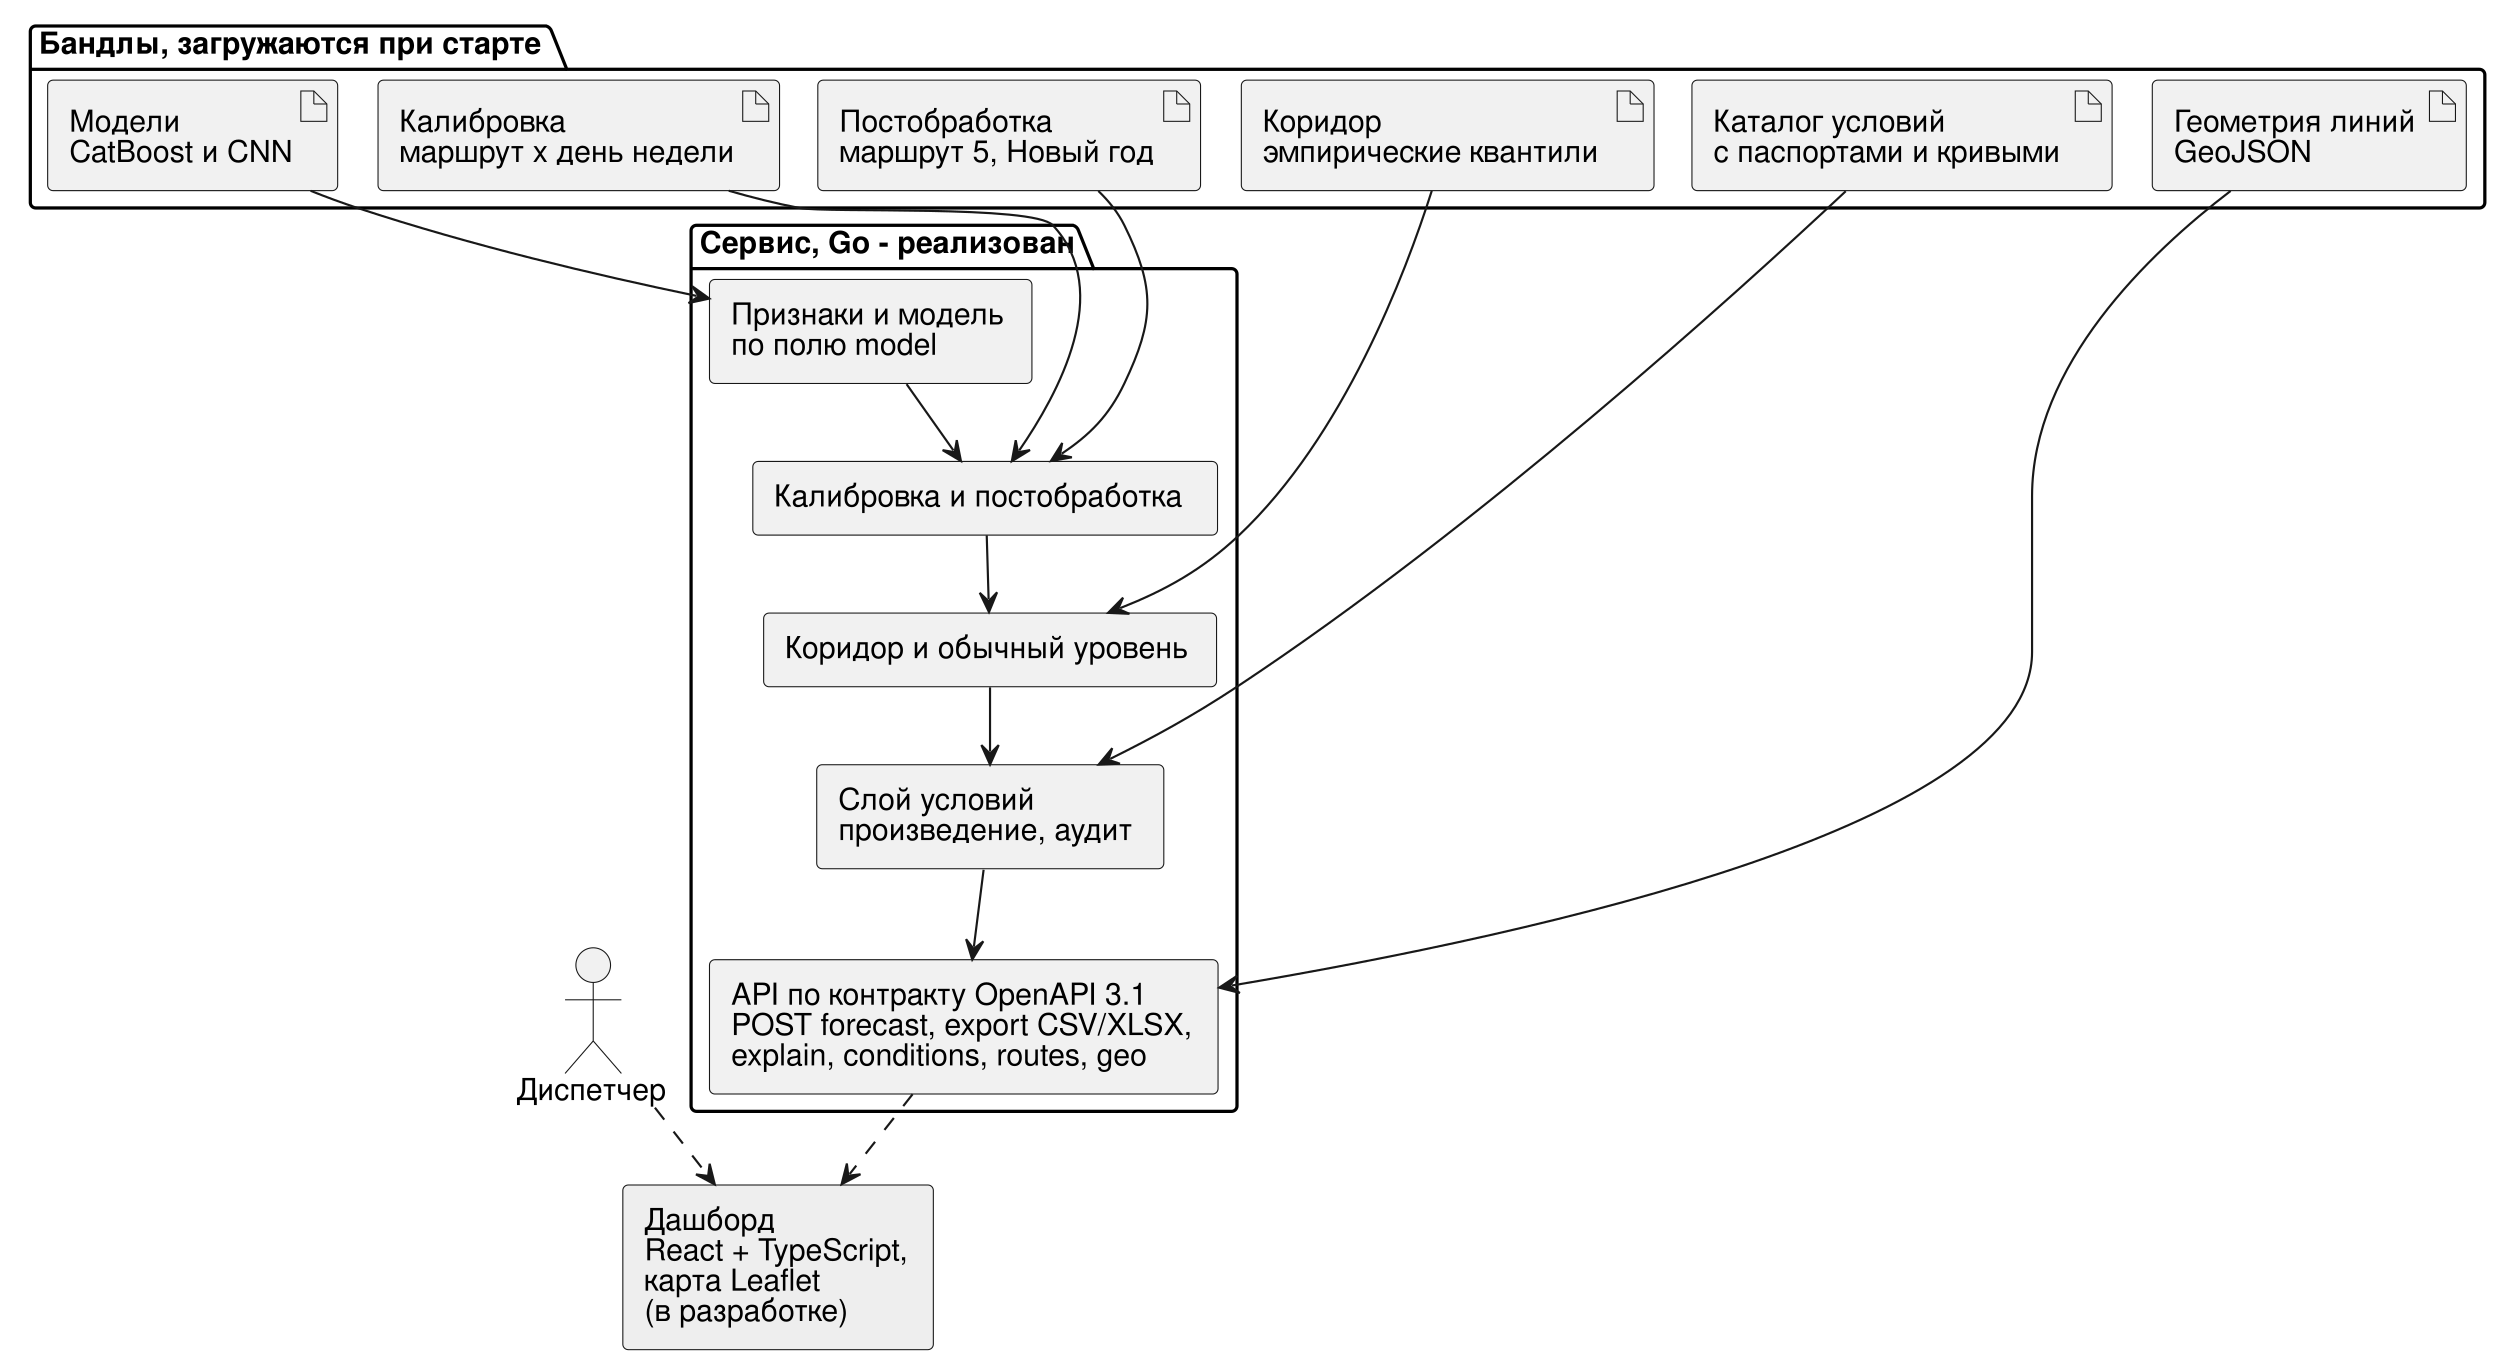
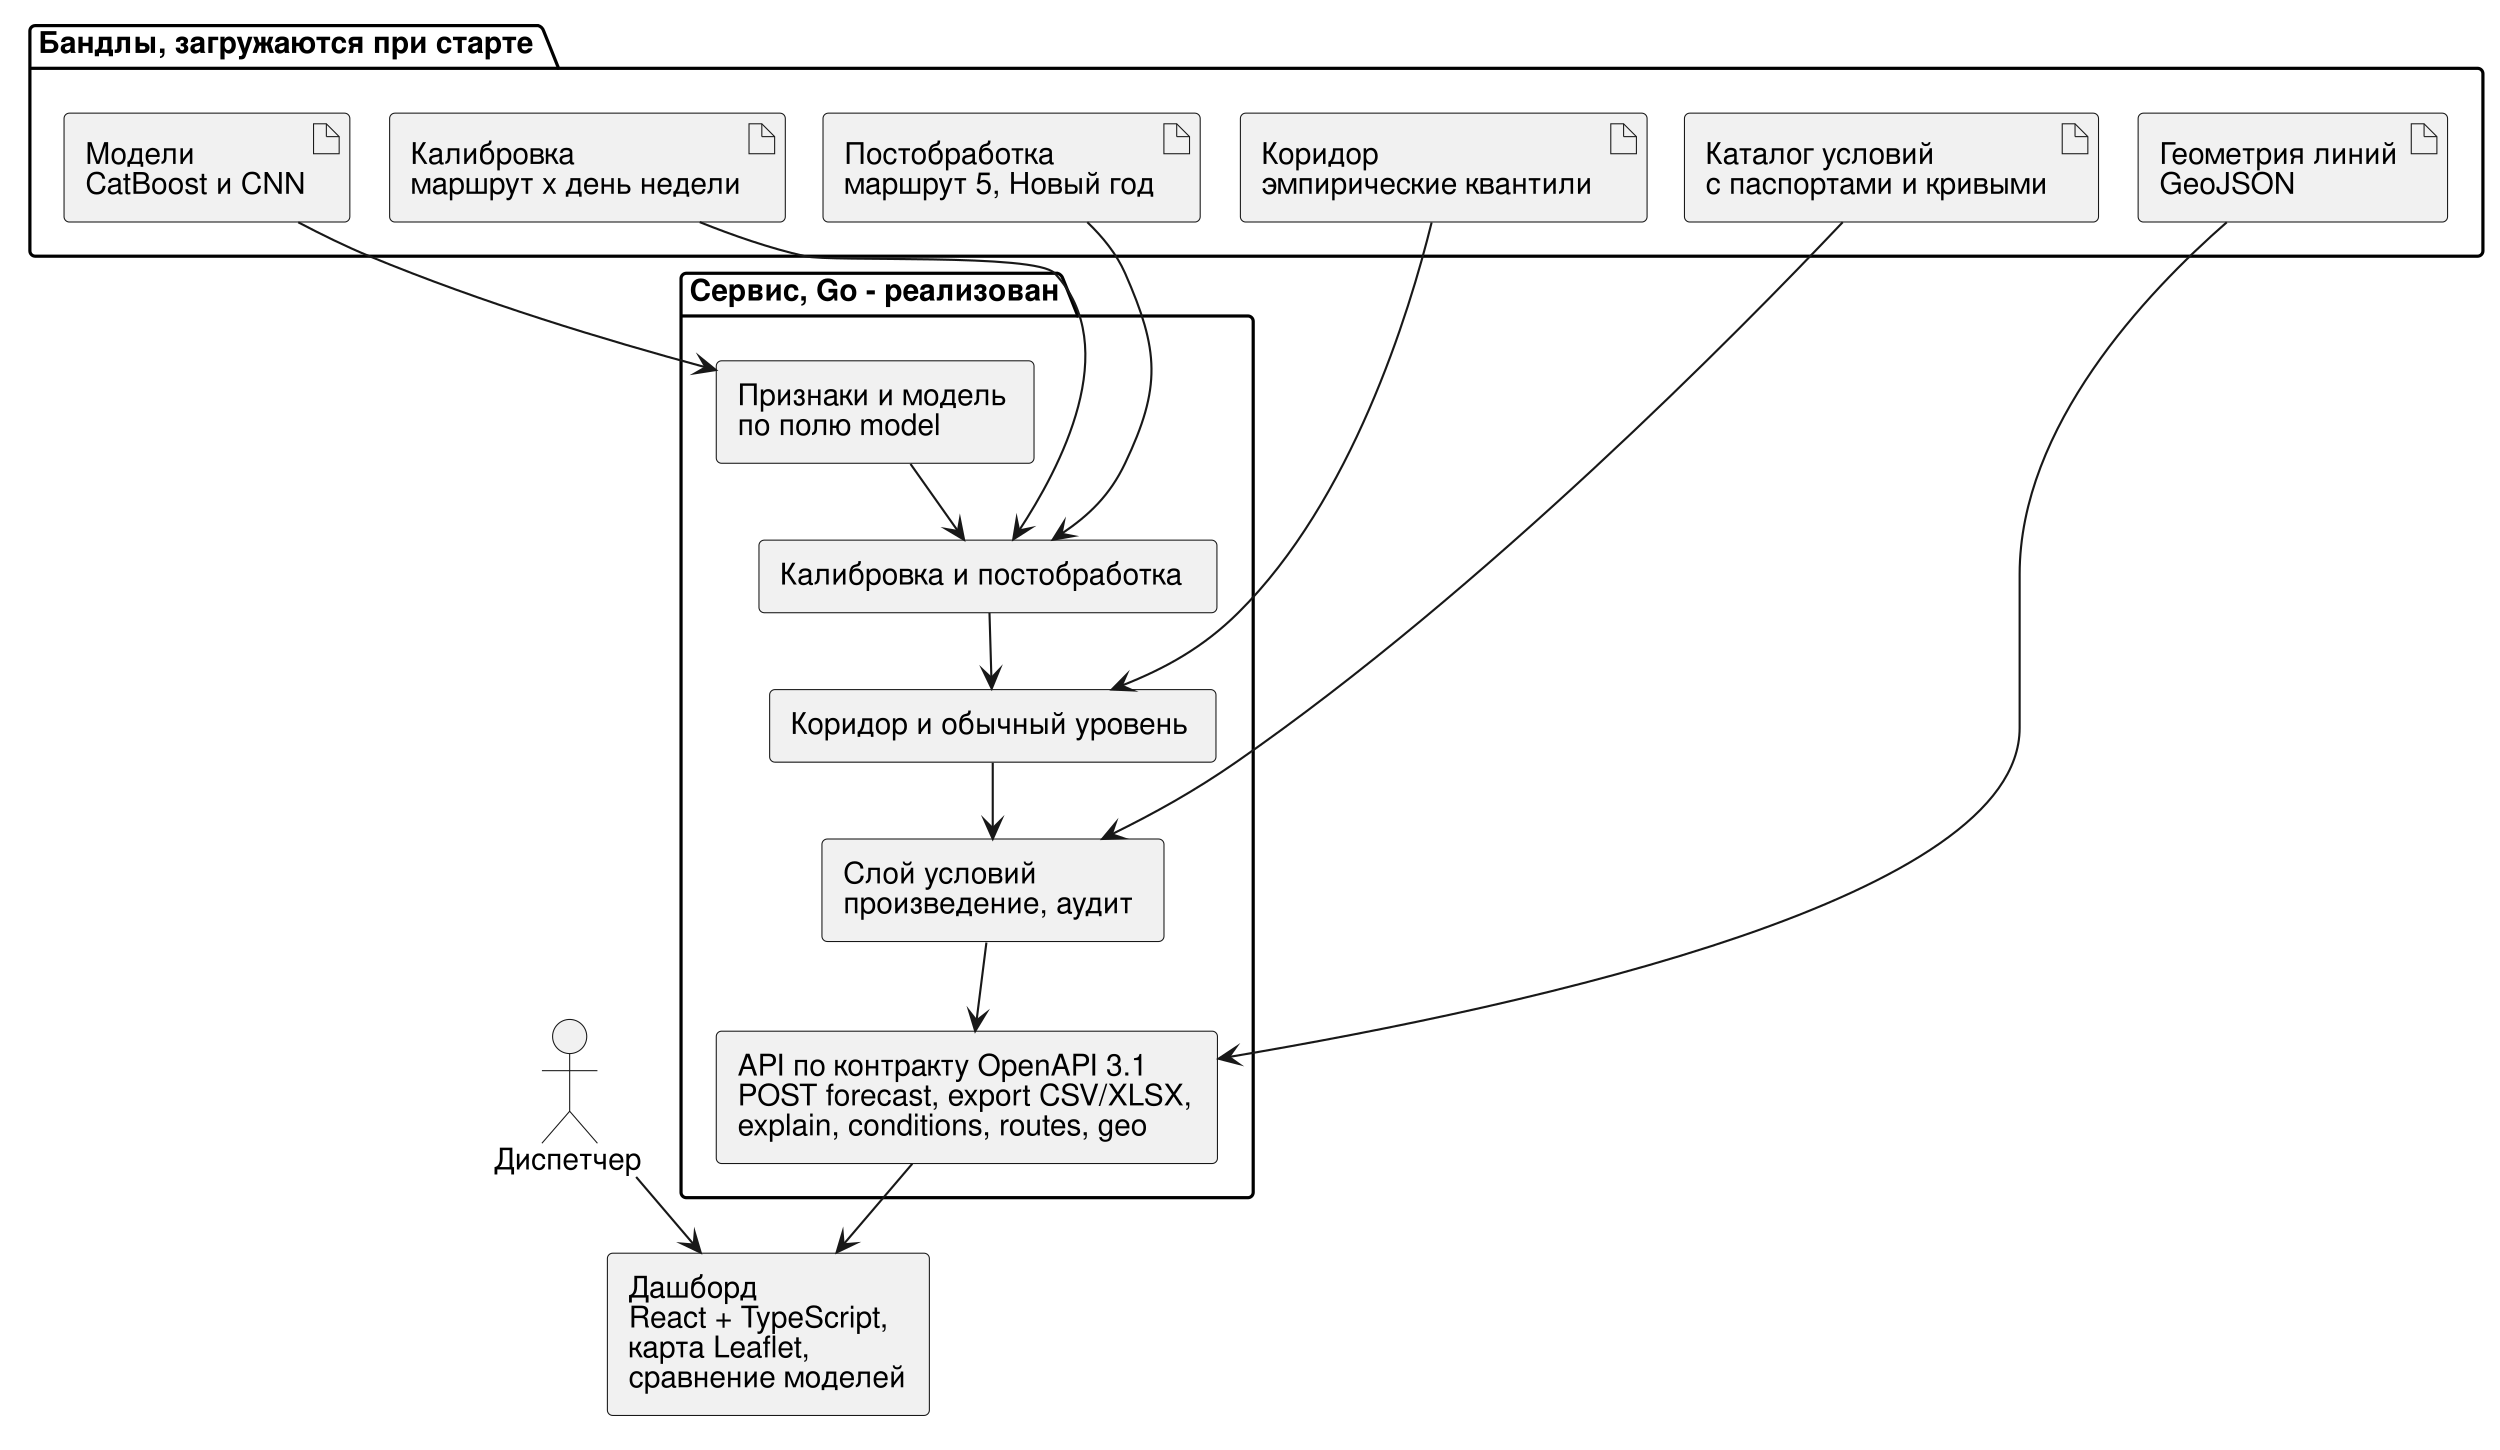
- <svg xmlns="http://www.w3.org/2000/svg" contentStyleType="text/css" height="629px" preserveAspectRatio="none" style="width:1154px;height:629px;background:#FFFFFF;" version="1.1" viewBox="0 0 1154 629" width="1154px" zoomAndPan="magnify">
+ <svg xmlns="http://www.w3.org/2000/svg" version="1.1" data-diagram-type="DESCRIPTION" style="width:1171px;height:679px;background:#FFFFFF;" width="1171px" height="679px" viewBox="0 0 1171 679" zoomAndPan="magnify" preserveAspectRatio="none" contentStyleType="text/css">
  <defs />
-   <g>
-     <g id="cluster_Бандлы, загружаются при старте">
-       <path d="M16.5,12 L252.137,12 A3.75,3.75 0 0 1 254.637,14.5 L261.637,32 L1144.5,32 A2.5,2.5 0 0 1 1147,34.5 L1147,93.5 A2.5,2.5 0 0 1 1144.5,96 L16.5,96 A2.5,2.5 0 0 1 14,93.5 L14,14.5 A2.5,2.5 0 0 1 16.5,12 " fill="none" style="stroke:#000000;stroke-width:1.5;" />
-       <line style="stroke:#000000;stroke-width:1.5;" x1="14" x2="261.637" y1="32" y2="32" />
-       <text fill="#000000" font-family="Helvetica" font-size="14" font-weight="bold" lengthAdjust="spacing" textLength="234.637" x="18" y="24.78">Бандлы, загружаются при старте</text>
+   <g font-family="sans-serif" lengthAdjust="spacing">
+     <g class="cluster" data-qualified-name="....... ........... ... ......" id="ent0002" data-source-line="6">
+       <path d="M16.5,12 L252.137,12 A3.75,3.75 0 0 1 254.637,14.5 L261.637,32 L1160.5,32 A2.5,2.5 0 0 1 1163,34.5 L1163,117.5 A2.5,2.5 0 0 1 1160.5,120 L16.5,120 A2.5,2.5 0 0 1 14,117.5 L14,14.5 A2.5,2.5 0 0 1 16.5,12" style="stroke:#000;stroke-width:1.5;" fill="none" />
+       <line x1="14" y1="32" x2="261.637" y2="32" style="stroke:#000;stroke-width:1.5;" />
+       <text x="18" y="24.78" fill="#000" font-size="14" textLength="234.637" font-weight="700" font-family="Helvetica">Бандлы, загружаются при старте</text>
    </g>
-     <g id="cluster_Сервис, Go - реализован">
-       <path d="M321.5,104 L495.353,104 A3.75,3.75 0 0 1 497.853,106.5 L504.853,124 L568.5,124 A2.5,2.5 0 0 1 571,126.5 L571,510.5 A2.5,2.5 0 0 1 568.5,513 L321.5,513 A2.5,2.5 0 0 1 319,510.5 L319,106.5 A2.5,2.5 0 0 1 321.5,104 " fill="none" style="stroke:#000000;stroke-width:1.5;" />
-       <line style="stroke:#000000;stroke-width:1.5;" x1="319" x2="504.853" y1="124" y2="124" />
-       <text fill="#000000" font-family="Helvetica" font-size="14" font-weight="bold" lengthAdjust="spacing" textLength="172.853" x="323" y="116.78">Сервис, Go - реализован</text>
+     <g class="cluster" data-qualified-name="....... Go - .........." id="ent0009" data-source-line="14">
+       <path d="M321.5,128 L495.354,128 A3.75,3.75 0 0 1 497.854,130.5 L504.854,148 L584.5,148 A2.5,2.5 0 0 1 587,150.5 L587,558.5 A2.5,2.5 0 0 1 584.5,561 L321.5,561 A2.5,2.5 0 0 1 319,558.5 L319,130.5 A2.5,2.5 0 0 1 321.5,128" style="stroke:#000;stroke-width:1.5;" fill="none" />
+       <line x1="319" y1="148" x2="504.854" y2="148" style="stroke:#000;stroke-width:1.5;" />
+       <text x="323" y="140.78" fill="#000" font-size="14" textLength="172.854" font-weight="700" font-family="Helvetica">Сервис, Go - реализован</text>
    </g>
-     <g id="elem_user">
-       <ellipse cx="273.832" cy="445.5" fill="#F1F1F1" rx="8" ry="8" style="stroke:#181818;stroke-width:0.5;" />
-       <path d="M273.832,453.5 L273.832,480.5 M260.832,461.5 L286.832,461.5 M273.832,480.5 L260.832,495.5 M273.832,480.5 L286.832,495.5 " fill="none" style="stroke:#181818;stroke-width:0.5;" />
-       <text fill="#000000" font-family="Helvetica" font-size="14" lengthAdjust="spacing" textLength="70.663" x="238.5" y="507.78">Диспетчер</text>
+     <g class="entity" data-qualified-name="user" id="ent0001" data-source-line="5">
+       <ellipse cx="266.832" cy="485.5" rx="8" ry="8" fill="#F1F1F1" style="stroke:#181818;stroke-width:0.5;" />
+       <path d="M266.832,493.5 L266.832,520.5 M253.832,501.5 L279.832,501.5 M266.832,520.5 L253.832,535.5 M266.832,520.5 L279.832,535.5" style="stroke:#181818;stroke-width:0.5;" fill="none" />
+       <text x="231.5" y="547.78" fill="#000" font-size="14" textLength="70.663" font-family="Helvetica">Диспетчер</text>
    </g>
-     <g id="elem_ui">
-       <rect fill="#EEEEEE" height="76" rx="2.5" ry="2.5" style="stroke:#181818;stroke-width:0.5;" width="143.327" x="287.5" y="547" />
-       <text fill="#000000" font-family="Helvetica" font-size="14" lengthAdjust="spacing" textLength="60.334" x="297.5" y="567.78">Дашборд</text>
-       <text fill="#000000" font-family="Helvetica" font-size="14" lengthAdjust="spacing" textLength="123.327" x="297.5" y="581.78">React + TypeScript,</text>
-       <text fill="#000000" font-family="Helvetica" font-size="14" lengthAdjust="spacing" textLength="83.952" x="297.5" y="595.78">карта Leaflet</text>
-       <text fill="#000000" font-family="Helvetica" font-size="14" lengthAdjust="spacing" textLength="97.057" x="297.5" y="609.78">(в разработке)</text>
+     <g class="entity" data-qualified-name="ui" id="ent0015" data-source-line="21">
+       <rect x="284.5" y="587" width="150.819" height="76" fill="#F1F1F1" style="stroke:#181818;stroke-width:0.5;" rx="2.5" ry="2.5" />
+       <text x="294.5" y="607.78" fill="#000" font-size="14" textLength="60.334" font-family="Helvetica">Дашборд</text>
+       <text x="294.5" y="621.78" fill="#000" font-size="14" textLength="123.327" font-family="Helvetica">React + TypeScript,</text>
+       <text x="294.5" y="635.78" fill="#000" font-size="14" textLength="87.842" font-family="Helvetica">карта Leaflet,</text>
+       <text x="294.5" y="649.78" fill="#000" font-size="14" textLength="130.819" font-family="Helvetica">сравнение моделей</text>
    </g>
-     <g id="elem_m">
-       <rect fill="#F1F1F1" height="51" rx="2.5" ry="2.5" style="stroke:#181818;stroke-width:0.5;" width="133.865" x="22" y="37" />
-       <polygon fill="#F1F1F1" points="138.865,42,138.865,56,150.865,56,150.865,48,144.865,42,138.865,42" style="stroke:#181818;stroke-width:0.5;" />
-       <line style="stroke:#181818;stroke-width:0.5;" x1="144.865" x2="144.865" y1="42" y2="48" />
-       <line style="stroke:#181818;stroke-width:0.5;" x1="150.865" x2="144.865" y1="48" y2="48" />
-       <text fill="#000000" font-family="Helvetica" font-size="14" lengthAdjust="spacing" textLength="51.926" x="32" y="60.78">Модели</text>
-       <text fill="#000000" font-family="Helvetica" font-size="14" lengthAdjust="spacing" textLength="103.865" x="32" y="74.78">CatBoost и CNN</text>
+     <g class="entity" data-qualified-name="....... ........... ... .......m" id="ent0003" data-source-line="7">
+       <rect x="30" y="53" width="133.865" height="51" fill="#F1F1F1" style="stroke:#181818;stroke-width:0.5;" rx="2.5" ry="2.5" />
+       <polygon points="146.865,58,146.865,72,158.865,72,158.865,64,152.865,58,146.865,58" fill="#F1F1F1" style="stroke:#181818;stroke-width:0.5;stroke-linejoin:miter;stroke-miterlimit:10;" />
+       <line x1="152.865" y1="58" x2="152.865" y2="64" style="stroke:#181818;stroke-width:0.5;" />
+       <line x1="158.865" y1="64" x2="152.865" y2="64" style="stroke:#181818;stroke-width:0.5;" />
+       <text x="40" y="76.78" fill="#000" font-size="14" textLength="51.926" font-family="Helvetica">Модели</text>
+       <text x="40" y="90.78" fill="#000" font-size="14" textLength="103.865" font-family="Helvetica">CatBoost и CNN</text>
    </g>
-     <g id="elem_cal">
-       <rect fill="#F1F1F1" height="51" rx="2.5" ry="2.5" style="stroke:#181818;stroke-width:0.5;" width="185.34" x="174.5" y="37" />
-       <polygon fill="#F1F1F1" points="342.84,42,342.84,56,354.84,56,354.84,48,348.84,42,342.84,42" style="stroke:#181818;stroke-width:0.5;" />
-       <line style="stroke:#181818;stroke-width:0.5;" x1="348.84" x2="348.84" y1="42" y2="48" />
-       <line style="stroke:#181818;stroke-width:0.5;" x1="354.84" x2="348.84" y1="48" y2="48" />
-       <text fill="#000000" font-family="Helvetica" font-size="14" lengthAdjust="spacing" textLength="79.816" x="184.5" y="60.78">Калибровка</text>
-       <text fill="#000000" font-family="Helvetica" font-size="14" lengthAdjust="spacing" textLength="155.34" x="184.5" y="74.78">маршрут x день недели</text>
+     <g class="entity" data-qualified-name="....... ........... ... .......cal" id="ent0004" data-source-line="8">
+       <rect x="182.5" y="53" width="185.34" height="51" fill="#F1F1F1" style="stroke:#181818;stroke-width:0.5;" rx="2.5" ry="2.5" />
+       <polygon points="350.84,58,350.84,72,362.84,72,362.84,64,356.84,58,350.84,58" fill="#F1F1F1" style="stroke:#181818;stroke-width:0.5;stroke-linejoin:miter;stroke-miterlimit:10;" />
+       <line x1="356.84" y1="58" x2="356.84" y2="64" style="stroke:#181818;stroke-width:0.5;" />
+       <line x1="362.84" y1="64" x2="356.84" y2="64" style="stroke:#181818;stroke-width:0.5;" />
+       <text x="192.5" y="76.78" fill="#000" font-size="14" textLength="79.816" font-family="Helvetica">Калибровка</text>
+       <text x="192.5" y="90.78" fill="#000" font-size="14" textLength="155.34" font-family="Helvetica">маршрут x день недели</text>
    </g>
-     <g id="elem_cor">
-       <rect fill="#F1F1F1" height="51" rx="2.5" ry="2.5" style="stroke:#181818;stroke-width:0.5;" width="190.494" x="573" y="37" />
-       <polygon fill="#F1F1F1" points="746.494,42,746.494,56,758.494,56,758.494,48,752.494,42,746.494,42" style="stroke:#181818;stroke-width:0.5;" />
-       <line style="stroke:#181818;stroke-width:0.5;" x1="752.494" x2="752.494" y1="42" y2="48" />
-       <line style="stroke:#181818;stroke-width:0.5;" x1="758.494" x2="752.494" y1="48" y2="48" />
-       <text fill="#000000" font-family="Helvetica" font-size="14" lengthAdjust="spacing" textLength="57.135" x="583" y="60.78">Коридор</text>
-       <text fill="#000000" font-family="Helvetica" font-size="14" lengthAdjust="spacing" textLength="160.494" x="583" y="74.78">эмпирические квантили</text>
+     <g class="entity" data-qualified-name="....... ........... ... .......cor" id="ent0005" data-source-line="9">
+       <rect x="581" y="53" width="190.494" height="51" fill="#F1F1F1" style="stroke:#181818;stroke-width:0.5;" rx="2.5" ry="2.5" />
+       <polygon points="754.494,58,754.494,72,766.494,72,766.494,64,760.494,58,754.494,58" fill="#F1F1F1" style="stroke:#181818;stroke-width:0.5;stroke-linejoin:miter;stroke-miterlimit:10;" />
+       <line x1="760.494" y1="58" x2="760.494" y2="64" style="stroke:#181818;stroke-width:0.5;" />
+       <line x1="766.494" y1="64" x2="760.494" y2="64" style="stroke:#181818;stroke-width:0.5;" />
+       <text x="591" y="76.78" fill="#000" font-size="14" textLength="57.135" font-family="Helvetica">Коридор</text>
+       <text x="591" y="90.78" fill="#000" font-size="14" textLength="160.494" font-family="Helvetica">эмпирические квантили</text>
    </g>
-     <g id="elem_pp">
-       <rect fill="#F1F1F1" height="51" rx="2.5" ry="2.5" style="stroke:#181818;stroke-width:0.5;" width="176.672" x="377.5" y="37" />
-       <polygon fill="#F1F1F1" points="537.172,42,537.172,56,549.172,56,549.172,48,543.172,42,537.172,42" style="stroke:#181818;stroke-width:0.5;" />
-       <line style="stroke:#181818;stroke-width:0.5;" x1="543.172" x2="543.172" y1="42" y2="48" />
-       <line style="stroke:#181818;stroke-width:0.5;" x1="549.172" x2="543.172" y1="48" y2="48" />
-       <text fill="#000000" font-family="Helvetica" font-size="14" lengthAdjust="spacing" textLength="101.069" x="387.5" y="60.78">Постобработка</text>
-       <text fill="#000000" font-family="Helvetica" font-size="14" lengthAdjust="spacing" textLength="146.672" x="387.5" y="74.78">маршрут 5, Новый год</text>
+     <g class="entity" data-qualified-name="....... ........... ... .......pp" id="ent0006" data-source-line="10">
+       <rect x="385.5" y="53" width="176.672" height="51" fill="#F1F1F1" style="stroke:#181818;stroke-width:0.5;" rx="2.5" ry="2.5" />
+       <polygon points="545.172,58,545.172,72,557.172,72,557.172,64,551.172,58,545.172,58" fill="#F1F1F1" style="stroke:#181818;stroke-width:0.5;stroke-linejoin:miter;stroke-miterlimit:10;" />
+       <line x1="551.172" y1="58" x2="551.172" y2="64" style="stroke:#181818;stroke-width:0.5;" />
+       <line x1="557.172" y1="64" x2="551.172" y2="64" style="stroke:#181818;stroke-width:0.5;" />
+       <text x="395.5" y="76.78" fill="#000" font-size="14" textLength="101.069" font-family="Helvetica">Постобработка</text>
+       <text x="395.5" y="90.78" fill="#000" font-size="14" textLength="146.672" font-family="Helvetica">маршрут 5, Новый год</text>
    </g>
-     <g id="elem_cond">
-       <rect fill="#F1F1F1" height="51" rx="2.5" ry="2.5" style="stroke:#181818;stroke-width:0.5;" width="193.946" x="781" y="37" />
-       <polygon fill="#F1F1F1" points="957.946,42,957.946,56,969.946,56,969.946,48,963.946,42,957.946,42" style="stroke:#181818;stroke-width:0.5;" />
-       <line style="stroke:#181818;stroke-width:0.5;" x1="963.946" x2="963.946" y1="42" y2="48" />
-       <line style="stroke:#181818;stroke-width:0.5;" x1="969.946" x2="963.946" y1="48" y2="48" />
-       <text fill="#000000" font-family="Helvetica" font-size="14" lengthAdjust="spacing" textLength="111.098" x="791" y="60.78">Каталог условий</text>
-       <text fill="#000000" font-family="Helvetica" font-size="14" lengthAdjust="spacing" textLength="163.946" x="791" y="74.78">с паспортами и кривыми</text>
+     <g class="entity" data-qualified-name="....... ........... ... .......cond" id="ent0007" data-source-line="11">
+       <rect x="789" y="53" width="193.946" height="51" fill="#F1F1F1" style="stroke:#181818;stroke-width:0.5;" rx="2.5" ry="2.5" />
+       <polygon points="965.946,58,965.946,72,977.946,72,977.946,64,971.946,58,965.946,58" fill="#F1F1F1" style="stroke:#181818;stroke-width:0.5;stroke-linejoin:miter;stroke-miterlimit:10;" />
+       <line x1="971.946" y1="58" x2="971.946" y2="64" style="stroke:#181818;stroke-width:0.5;" />
+       <line x1="977.946" y1="64" x2="971.946" y2="64" style="stroke:#181818;stroke-width:0.5;" />
+       <text x="799" y="76.78" fill="#000" font-size="14" textLength="111.098" font-family="Helvetica">Каталог условий</text>
+       <text x="799" y="90.78" fill="#000" font-size="14" textLength="163.946" font-family="Helvetica">с паспортами и кривыми</text>
    </g>
-     <g id="elem_geo">
-       <rect fill="#F1F1F1" height="51" rx="2.5" ry="2.5" style="stroke:#181818;stroke-width:0.5;" width="144.94" x="993.5" y="37" />
-       <polygon fill="#F1F1F1" points="1121.439,42,1121.439,56,1133.439,56,1133.439,48,1127.439,42,1121.439,42" style="stroke:#181818;stroke-width:0.5;" />
-       <line style="stroke:#181818;stroke-width:0.5;" x1="1127.439" x2="1127.439" y1="42" y2="48" />
-       <line style="stroke:#181818;stroke-width:0.5;" x1="1133.439" x2="1127.439" y1="48" y2="48" />
-       <text fill="#000000" font-family="Helvetica" font-size="14" lengthAdjust="spacing" textLength="114.939" x="1003.5" y="60.78">Геометрия линий</text>
-       <text fill="#000000" font-family="Helvetica" font-size="14" lengthAdjust="spacing" textLength="63.8" x="1003.5" y="74.78">GeoJSON</text>
+     <g class="entity" data-qualified-name="....... ........... ... .......geo" id="ent0008" data-source-line="12">
+       <rect x="1001.5" y="53" width="144.939" height="51" fill="#F1F1F1" style="stroke:#181818;stroke-width:0.5;" rx="2.5" ry="2.5" />
+       <polygon points="1129.439,58,1129.439,72,1141.439,72,1141.439,64,1135.439,58,1129.439,58" fill="#F1F1F1" style="stroke:#181818;stroke-width:0.5;stroke-linejoin:miter;stroke-miterlimit:10;" />
+       <line x1="1135.439" y1="58" x2="1135.439" y2="64" style="stroke:#181818;stroke-width:0.5;" />
+       <line x1="1141.439" y1="64" x2="1135.439" y2="64" style="stroke:#181818;stroke-width:0.5;" />
+       <text x="1011.5" y="76.78" fill="#000" font-size="14" textLength="114.939" font-family="Helvetica">Геометрия линий</text>
+       <text x="1011.5" y="90.78" fill="#000" font-size="14" textLength="63.8" font-family="Helvetica">GeoJSON</text>
    </g>
-     <g id="elem_model">
-       <rect fill="#F1F1F1" height="48" rx="2.5" ry="2.5" style="stroke:#181818;stroke-width:0.5;" width="148.837" x="327.5" y="129" />
-       <text fill="#000000" font-family="Helvetica" font-size="14" lengthAdjust="spacing" textLength="128.837" x="337.5" y="149.78">Признаки и модель</text>
-       <text fill="#000000" font-family="Helvetica" font-size="14" lengthAdjust="spacing" textLength="95.983" x="337.5" y="163.78">по полю model</text>
+     <g class="entity" data-qualified-name="....... Go - ...........model" id="ent0010" data-source-line="15">
+       <rect x="335.5" y="169" width="148.837" height="48" fill="#F1F1F1" style="stroke:#181818;stroke-width:0.5;" rx="2.5" ry="2.5" />
+       <text x="345.5" y="189.78" fill="#000" font-size="14" textLength="128.837" font-family="Helvetica">Признаки и модель</text>
+       <text x="345.5" y="203.78" fill="#000" font-size="14" textLength="95.983" font-family="Helvetica">по полю model</text>
    </g>
-     <g id="elem_post">
-       <rect fill="#F1F1F1" height="34" rx="2.5" ry="2.5" style="stroke:#181818;stroke-width:0.5;" width="214.51" x="347.5" y="213" />
-       <text fill="#000000" font-family="Helvetica" font-size="14" lengthAdjust="spacing" textLength="194.51" x="357.5" y="233.78">Калибровка и постобработка</text>
+     <g class="entity" data-qualified-name="....... Go - ...........post" id="ent0011" data-source-line="16">
+       <rect x="355.5" y="253" width="214.51" height="34" fill="#F1F1F1" style="stroke:#181818;stroke-width:0.5;" rx="2.5" ry="2.5" />
+       <text x="365.5" y="273.78" fill="#000" font-size="14" textLength="194.51" font-family="Helvetica">Калибровка и постобработка</text>
    </g>
-     <g id="elem_corr">
-       <rect fill="#F1F1F1" height="34" rx="2.5" ry="2.5" style="stroke:#181818;stroke-width:0.5;" width="209.061" x="352.5" y="283" />
-       <text fill="#000000" font-family="Helvetica" font-size="14" lengthAdjust="spacing" textLength="189.061" x="362.5" y="303.78">Коридор и обычный уровень</text>
+     <g class="entity" data-qualified-name="....... Go - ...........corr" id="ent0012" data-source-line="17">
+       <rect x="360.5" y="323" width="209.062" height="34" fill="#F1F1F1" style="stroke:#181818;stroke-width:0.5;" rx="2.5" ry="2.5" />
+       <text x="370.5" y="343.78" fill="#000" font-size="14" textLength="189.062" font-family="Helvetica">Коридор и обычный уровень</text>
    </g>
-     <g id="elem_layer">
-       <rect fill="#F1F1F1" height="48" rx="2.5" ry="2.5" style="stroke:#181818;stroke-width:0.5;" width="160.212" x="377" y="353" />
-       <text fill="#000000" font-family="Helvetica" font-size="14" lengthAdjust="spacing" textLength="91.827" x="387" y="373.78">Слой условий</text>
-       <text fill="#000000" font-family="Helvetica" font-size="14" lengthAdjust="spacing" textLength="140.212" x="387" y="387.78">произведение, аудит</text>
+     <g class="entity" data-qualified-name="....... Go - ...........layer" id="ent0013" data-source-line="18">
+       <rect x="385" y="393" width="160.212" height="48" fill="#F1F1F1" style="stroke:#181818;stroke-width:0.5;" rx="2.5" ry="2.5" />
+       <text x="395" y="413.78" fill="#000" font-size="14" textLength="91.827" font-family="Helvetica">Слой условий</text>
+       <text x="395" y="427.78" fill="#000" font-size="14" textLength="140.212" font-family="Helvetica">произведение, аудит</text>
    </g>
-     <g id="elem_api">
-       <rect fill="#F1F1F1" height="62" rx="2.5" ry="2.5" style="stroke:#181818;stroke-width:0.5;" width="234.751" x="327.5" y="443" />
-       <text fill="#000000" font-family="Helvetica" font-size="14" lengthAdjust="spacing" textLength="197.456" x="337.5" y="463.78">API по контракту OpenAPI 3.1</text>
-       <text fill="#000000" font-family="Helvetica" font-size="14" lengthAdjust="spacing" textLength="214.751" x="337.5" y="477.78">POST forecast, export CSV/XLSX,</text>
-       <text fill="#000000" font-family="Helvetica" font-size="14" lengthAdjust="spacing" textLength="193.013" x="337.5" y="491.78">explain, conditions, routes, geo</text>
+     <g class="entity" data-qualified-name="....... Go - ...........api" id="ent0014" data-source-line="19">
+       <rect x="335.5" y="483" width="234.751" height="62" fill="#F1F1F1" style="stroke:#181818;stroke-width:0.5;" rx="2.5" ry="2.5" />
+       <text x="345.5" y="503.78" fill="#000" font-size="14" textLength="197.456" font-family="Helvetica">API по контракту OpenAPI 3.1</text>
+       <text x="345.5" y="517.78" fill="#000" font-size="14" textLength="214.751" font-family="Helvetica">POST forecast, export CSV/XLSX,</text>
+       <text x="345.5" y="531.78" fill="#000" font-size="14" textLength="193.013" font-family="Helvetica">explain, conditions, routes, geo</text>
    </g>
-     <polygon fill="#181818" points="327.429,137.818,319.433,132.069,322.534,136.8,317.803,139.901,327.429,137.818" style="stroke:#181818;stroke-width:1;" />
-     <path d="M143.364,88.076 C150.568,90.94 157.912,93.666 165,96 C218.411,113.585 274.419,126.791 321.555,136.596 " fill="none" style="stroke:#181818;stroke-width:1;" />
-     <polygon fill="#181818" points="467.053,212.89,475.453,207.748,469.889,208.773,468.865,203.21,467.053,212.89" style="stroke:#181818;stroke-width:1;" />
-     <path d="M336.385,88.049 C347.194,91.162 358.32,93.964 369,96 C381.8,98.44 477.106,94.477 486,104 C514.386,134.393 488.563,181.667 470.457,207.949 " fill="none" style="stroke:#181818;stroke-width:1;" />
-     <polygon fill="#181818" points="485.083,212.808,494.783,211.101,489.231,210.016,490.316,204.464,485.083,212.808" style="stroke:#181818;stroke-width:1;" />
-     <path d="M506.984,88.144 C511.824,92.793 516.075,98.083 519,104 C533.379,133.084 532.944,147.705 519,177 C511.863,191.995 503.03,200.727 490.061,209.458 " fill="none" style="stroke:#181818;stroke-width:1;" />
-     <polygon fill="#181818" points="511.492,282.902,521.332,283.325,516.144,281.069,518.399,275.881,511.492,282.902" style="stroke:#181818;stroke-width:1;" />
-     <path d="M660.905,88.103 C648.65,126.656 620.101,201.581 572,247 C555.033,263.021 537.862,272.512 517.074,280.703 " fill="none" style="stroke:#181818;stroke-width:1;" />
-     <polygon fill="#181818" points="507.116,352.946,516.957,352.532,511.596,350.725,513.403,345.364,507.116,352.946" style="stroke:#181818;stroke-width:1;" />
-     <path d="M851.992,88.267 C800.883,136.167 682.588,243.266 571,317 C550.92,330.269 532.868,340.177 512.492,350.281 " fill="none" style="stroke:#181818;stroke-width:1;" />
-     <polygon fill="#181818" points="443.571,212.827,441.644,203.169,440.686,208.744,435.111,207.786,443.571,212.827" style="stroke:#181818;stroke-width:1;" />
-     <path d="M418.479,177.319 C426.623,188.844 432.785,197.563 440.108,207.927 " fill="none" style="stroke:#181818;stroke-width:1;" />
-     <polygon fill="#181818" points="456.515,282.528,460.249,273.414,456.368,277.53,452.253,273.65,456.515,282.528" style="stroke:#181818;stroke-width:1;" />
-     <path d="M455.474,247.115 C455.788,257.798 456.023,265.776 456.339,276.531 " fill="none" style="stroke:#181818;stroke-width:1;" />
-     <polygon fill="#181818" points="457,352.929,461,343.929,457,347.929,453,343.929,457,352.929" style="stroke:#181818;stroke-width:1;" />
-     <path d="M457,317.274 C457,327.7 457,335.39 457,346.929 " fill="none" style="stroke:#181818;stroke-width:1;" />
-     <polygon fill="#181818" points="448.794,442.962,453.891,434.534,449.421,438.001,445.954,433.531,448.794,442.962" style="stroke:#181818;stroke-width:1;" />
-     <path d="M454.034,401.483 C452.451,414.011 451.239,423.61 449.546,437.009 " fill="none" style="stroke:#181818;stroke-width:1;" />
-     <polygon fill="#181818" points="562.773,455.903,572.312,458.353,567.703,455.073,570.984,450.464,562.773,455.903" style="stroke:#181818;stroke-width:1;" />
-     <path d="M1029.663,88.126 C991.82,117.016 938,168.703 938,229 C938,229 938,229 938,301 C938,380.149 714.524,430.353 568.689,454.907 " fill="none" style="stroke:#181818;stroke-width:1;" />
-     <polygon fill="#181818" points="388.482,546.634,397.197,542.046,391.579,542.708,390.916,537.091,388.482,546.634" style="stroke:#181818;stroke-width:1;" />
-     <path d="M421.272,505.073 C411.13,517.928 402.9,528.359 392.198,541.923 " fill="none" style="stroke:#181818;stroke-width:1;stroke-dasharray:7.0,7.0;" />
-     <polygon fill="#181818" points="329.948,546.746,327.568,537.189,326.874,542.803,321.26,542.108,329.948,546.746" style="stroke:#181818;stroke-width:1;" />
-     <path d="M302.304,511.295 C311.19,522.691 317.322,530.554 326.259,542.014 " fill="none" style="stroke:#181818;stroke-width:1;stroke-dasharray:7.0,7.0;" />
+     <g class="link" data-entity-1="ent0003" data-entity-2="ent0010" id="lnk16" data-link-type="dependency">
+       <polygon points="335.307,173.323,327.665,167.11,330.481,172.016,325.575,174.832,335.307,173.323" fill="#181818" style="stroke:#181818;stroke-width:1;stroke-linejoin:miter;stroke-miterlimit:10;" />
+       <path d="M139.701,104.123 C150.381,109.758 161.948,115.427 173,120 C225.949,141.906 283.161,159.208 330.481,172.016" style="stroke:#181818;stroke-width:1;" fill="none" />
+     </g>
+     <g class="link" data-entity-1="ent0004" data-entity-2="ent0011" id="lnk17" data-link-type="dependency">
+       <polygon points="474.6,252.656,482.886,247.332,477.346,248.478,476.2,242.938,474.6,252.656" fill="#181818" style="stroke:#181818;stroke-width:1;stroke-linejoin:miter;stroke-miterlimit:10;" />
+       <path d="M327.739,104.034 C343.291,110.277 360.556,116.269 377,120 C389.707,122.883 485.106,118.477 494,128 C526.504,162.803 496.43,219.435 477.346,248.478" style="stroke:#181818;stroke-width:1;" fill="none" />
+     </g>
+     <g class="link" data-entity-1="ent0006" data-entity-2="ent0011" id="lnk18" data-link-type="dependency">
+       <polygon points="493.083,252.808,502.783,251.101,497.231,250.016,498.316,244.464,493.083,252.808" fill="#181818" style="stroke:#181818;stroke-width:1;stroke-linejoin:miter;stroke-miterlimit:10;" />
+       <path d="M509.278,104.062 C516.461,110.912 523.029,118.982 527,128 C542.943,164.2 544,181.284 527,217 C519.863,231.995 510.201,241.285 497.231,250.016" style="stroke:#181818;stroke-width:1;" fill="none" />
+     </g>
+     <g class="link" data-entity-1="ent0005" data-entity-2="ent0012" id="lnk19" data-link-type="dependency">
+       <polygon points="520.778,322.974,530.618,323.396,525.43,321.141,527.685,315.953,520.778,322.974" fill="#181818" style="stroke:#181818;stroke-width:1;stroke-linejoin:miter;stroke-miterlimit:10;" />
+       <path d="M670.579,104.184 C660.07,146.719 633.135,234.323 580,287 C563.661,303.198 546.031,313.023 525.43,321.141" style="stroke:#181818;stroke-width:1;" fill="none" />
+     </g>
+     <g class="link" data-entity-1="ent0007" data-entity-2="ent0013" id="lnk20" data-link-type="dependency">
+       <polygon points="516.272,392.974,526.113,392.582,520.756,390.763,522.575,385.406,516.272,392.974" fill="#181818" style="stroke:#181818;stroke-width:1;stroke-linejoin:miter;stroke-miterlimit:10;" />
+       <path d="M863.13,104.074 C814.411,155.496 695.31,276.351 579,357 C559.496,370.524 540.975,380.796 520.756,390.763" style="stroke:#181818;stroke-width:1;" fill="none" />
+     </g>
+     <g class="link" data-entity-1="ent0010" data-entity-2="ent0011" id="lnk21" data-link-type="dependency">
+       <polygon points="451.571,252.827,449.644,243.169,448.686,248.744,443.11,247.786,451.571,252.827" fill="#181818" style="stroke:#181818;stroke-width:1;stroke-linejoin:miter;stroke-miterlimit:10;" />
+       <path d="M426.479,217.319 C434.623,228.844 441.362,238.38 448.686,248.744" style="stroke:#181818;stroke-width:1;" fill="none" />
+     </g>
+     <g class="link" data-entity-1="ent0011" data-entity-2="ent0012" id="lnk22" data-link-type="dependency">
+       <polygon points="464.516,322.528,468.249,313.415,464.369,317.53,460.253,313.65,464.516,322.528" fill="#181818" style="stroke:#181818;stroke-width:1;stroke-linejoin:miter;stroke-miterlimit:10;" />
+       <path d="M463.474,287.115 C463.788,297.798 464.052,306.776 464.369,317.53" style="stroke:#181818;stroke-width:1;" fill="none" />
+     </g>
+     <g class="link" data-entity-1="ent0012" data-entity-2="ent0013" id="lnk23" data-link-type="dependency">
+       <polygon points="465,392.929,469,383.929,465,387.929,461,383.929,465,392.929" fill="#181818" style="stroke:#181818;stroke-width:1;stroke-linejoin:miter;stroke-miterlimit:10;" />
+       <path d="M465,357.274 C465,367.7 465,376.39 465,387.929" style="stroke:#181818;stroke-width:1;" fill="none" />
+     </g>
+     <g class="link" data-entity-1="ent0013" data-entity-2="ent0014" id="lnk24" data-link-type="dependency">
+       <polygon points="456.794,482.962,461.891,474.534,457.421,478.001,453.954,473.531,456.794,482.962" fill="#181818" style="stroke:#181818;stroke-width:1;stroke-linejoin:miter;stroke-miterlimit:10;" />
+       <path d="M462.034,441.483 C460.451,454.011 459.113,464.602 457.421,478.001" style="stroke:#181818;stroke-width:1;" fill="none" />
+     </g>
+     <g class="link" data-entity-1="ent0008" data-entity-2="ent0014" id="lnk25" data-link-type="dependency">
+       <polygon points="570.772,495.903,580.312,498.353,575.703,495.073,578.983,490.464,570.772,495.903" fill="#181818" style="stroke:#181818;stroke-width:1;stroke-linejoin:miter;stroke-miterlimit:10;" />
+       <path d="M1043.015,104.11 C1005.133,137.201 946,199.92 946,269 C946,269 946,269 946,341 C946,420.149 721.538,470.52 575.703,495.073" style="stroke:#181818;stroke-width:1;" fill="none" />
+     </g>
+     <g class="link" data-entity-1="ent0014" data-entity-2="ent0015" id="lnk26" data-link-type="dependency">
+       <polygon points="391.881,586.634,400.766,582.383,395.127,582.83,394.68,577.191,391.881,586.634" fill="#181818" style="stroke:#181818;stroke-width:1;stroke-linejoin:miter;stroke-miterlimit:10;" />
+       <path d="M427.341,545.073 C416.373,557.928 406.7,569.266 395.127,582.83" style="stroke:#181818;stroke-width:1;" fill="none" />
+     </g>
+     <g class="link" data-entity-1="ent0001" data-entity-2="ent0015" id="lnk27" data-link-type="dependency">
+       <polygon points="328.214,586.746,325.416,577.303,324.969,582.942,319.33,582.495,328.214,586.746" fill="#181818" style="stroke:#181818;stroke-width:1;stroke-linejoin:miter;stroke-miterlimit:10;" />
+       <path d="M297.968,551.295 C307.69,562.691 315.191,571.482 324.969,582.942" style="stroke:#181818;stroke-width:1;" fill="none" />
+     </g>
  </g>
</svg>
